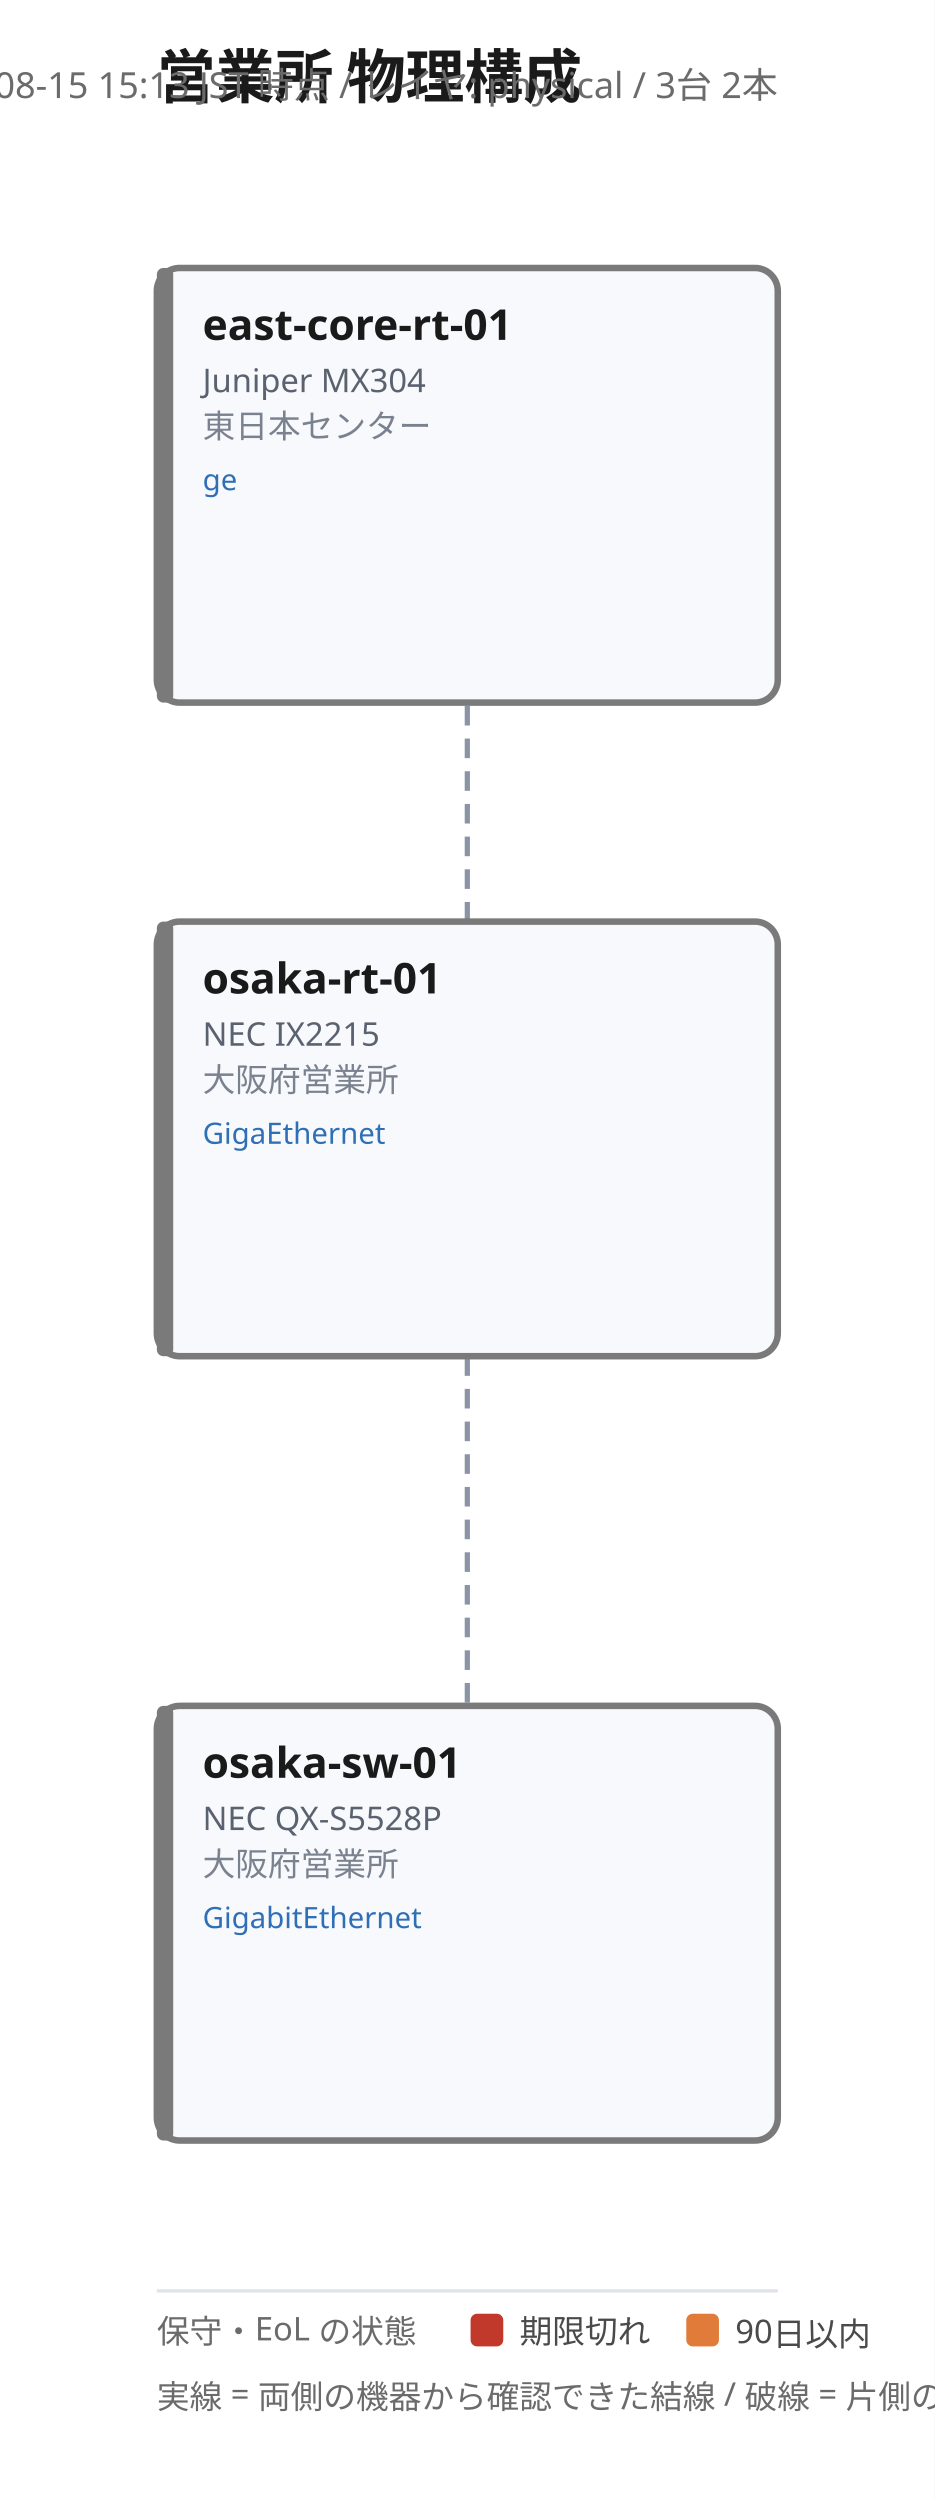
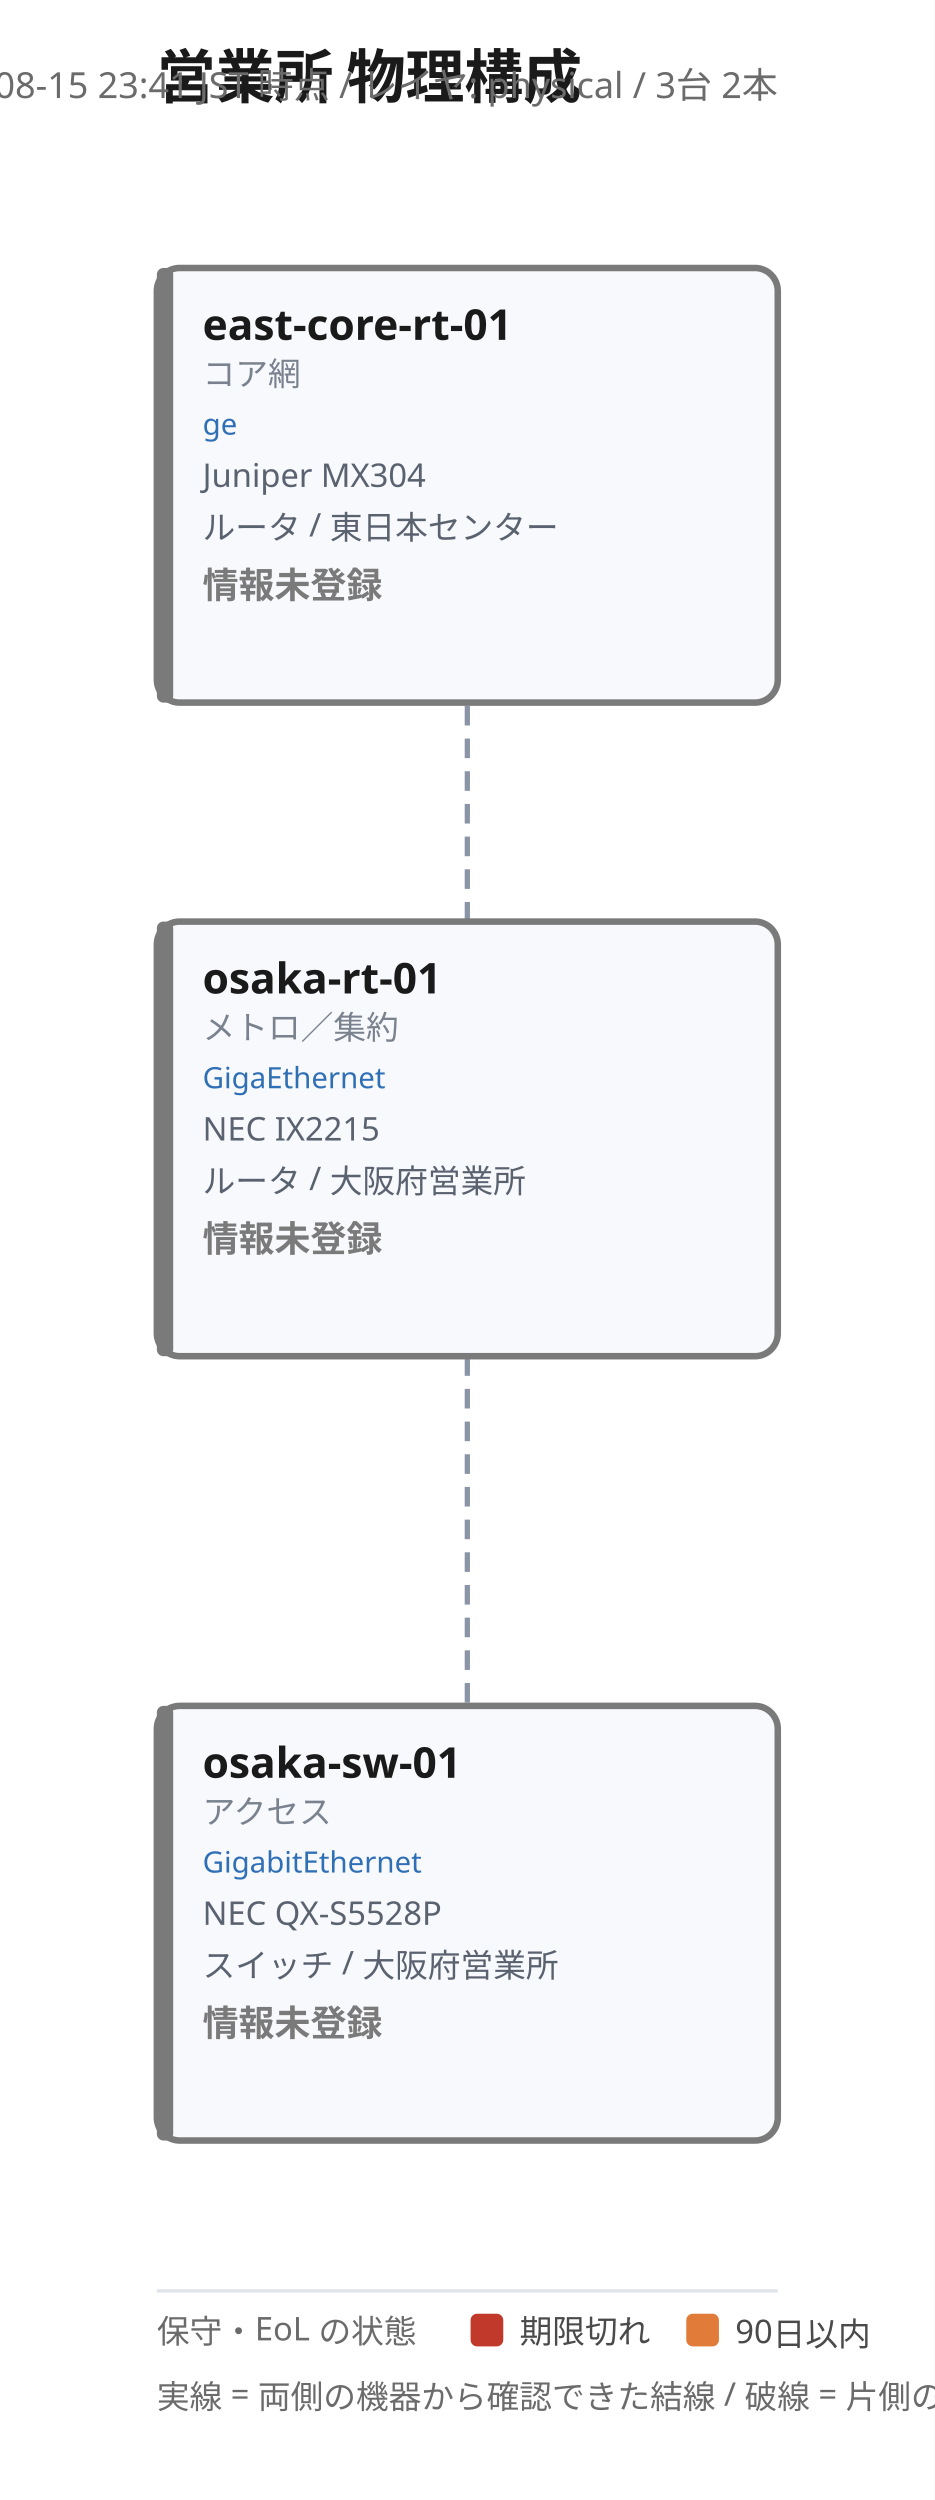
<svg xmlns="http://www.w3.org/2000/svg" width="286" height="765" viewBox="0 0 286 765" font-family="'Yu Gothic', 'Hiragino Kaku Gothic ProN', Meiryo, 'Noto Sans JP', sans-serif">
  <rect width="100%" height="100%" fill="#ffffff" />
  <text x="48" y="30" font-size="18" font-weight="700" fill="#1a1a1a">営業所 物理構成</text>
-   <text x="238" y="30" font-size="11" fill="#6b6b6b" text-anchor="end">2026-08-15 15:13 JST 時点 / レイヤ: physical / 3台 2本</text>
+   <text x="238" y="30" font-size="11" fill="#6b6b6b" text-anchor="end">2026-08-15 23:41 JST 時点 / レイヤ: physical / 3台 2本</text>
  <polyline points="143,282 143,215" fill="none" stroke="#8a94a6" stroke-width="1.6" stroke-dasharray="6 4" />
  <text class="port-label" x="150.0" y="265.0" font-size="10" fill="#2f6fb5" text-anchor="middle" paint-order="stroke" stroke="#ffffff" stroke-width="3" />
  <text class="port-label" x="136.0" y="226.0" font-size="10" fill="#2f6fb5" text-anchor="middle" paint-order="stroke" stroke="#ffffff" stroke-width="3" />
  <polyline points="143,415 143,522" fill="none" stroke="#8a94a6" stroke-width="1.6" stroke-dasharray="6 4" />
  <text class="port-label" x="136.0" y="426.0" font-size="10" fill="#2f6fb5" text-anchor="middle" paint-order="stroke" stroke="#ffffff" stroke-width="3" />
  <text class="port-label" x="150.0" y="505.0" font-size="10" fill="#2f6fb5" text-anchor="middle" paint-order="stroke" stroke="#ffffff" stroke-width="3" />
  <g>
    <rect x="48" y="82" width="190" height="133" rx="7" fill="#f7f9fc" stroke="#7a7a7a" stroke-width="2" />
    <rect x="48" y="82" width="5" height="133" rx="2" fill="#7a7a7a" />
    <text x="62" y="104" font-size="13" font-weight="700" fill="#1a1a1a">east-core-rt-01</text>
-     <text x="62" y="120" font-size="10" fill="#5a6270">Juniper MX304</text>
-     <text x="62" y="134" font-size="10" fill="#7a828f">東日本センター</text>
-     <text x="62" y="150" font-size="9">
+     <text x="62" y="118" font-size="10" fill="#7a828f">コア網</text>
+     <text x="62" y="133" font-size="9">
      <tspan fill="#2f6fb5">ge</tspan>
    </text>
+     <text x="62" y="149" font-size="10" fill="#5a6270">Juniper MX304</text>
+     <text x="62" y="165" font-size="10" fill="#5a6270">ルータ / 東日本センター</text>
+     <text x="62" y="183" font-size="11" font-weight="600" fill="#7a7a7a">情報未登録</text>
  </g>
  <g>
    <rect x="48" y="282" width="190" height="133" rx="7" fill="#f7f9fc" stroke="#7a7a7a" stroke-width="2" />
    <rect x="48" y="282" width="5" height="133" rx="2" fill="#7a7a7a" />
    <text x="62" y="304" font-size="13" font-weight="700" fill="#1a1a1a">osaka-rt-01</text>
-     <text x="62" y="320" font-size="10" fill="#5a6270">NEC IX2215</text>
-     <text x="62" y="334" font-size="10" fill="#7a828f">大阪府営業所</text>
-     <text x="62" y="350" font-size="9">
+     <text x="62" y="318" font-size="10" fill="#7a828f">メトロ／集約</text>
+     <text x="62" y="333" font-size="9">
      <tspan fill="#2f6fb5">GigaEthernet</tspan>
    </text>
+     <text x="62" y="349" font-size="10" fill="#5a6270">NEC IX2215</text>
+     <text x="62" y="365" font-size="10" fill="#5a6270">ルータ / 大阪府営業所</text>
+     <text x="62" y="383" font-size="11" font-weight="600" fill="#7a7a7a">情報未登録</text>
  </g>
  <g>
    <rect x="48" y="522" width="190" height="133" rx="7" fill="#f7f9fc" stroke="#7a7a7a" stroke-width="2" />
    <rect x="48" y="522" width="5" height="133" rx="2" fill="#7a7a7a" />
    <text x="62" y="544" font-size="13" font-weight="700" fill="#1a1a1a">osaka-sw-01</text>
-     <text x="62" y="560" font-size="10" fill="#5a6270">NEC QX-S5528P</text>
-     <text x="62" y="574" font-size="10" fill="#7a828f">大阪府営業所</text>
-     <text x="62" y="590" font-size="9">
+     <text x="62" y="558" font-size="10" fill="#7a828f">アクセス</text>
+     <text x="62" y="573" font-size="9">
      <tspan fill="#2f6fb5">GigabitEthernet</tspan>
    </text>
+     <text x="62" y="589" font-size="10" fill="#5a6270">NEC QX-S5528P</text>
+     <text x="62" y="605" font-size="10" fill="#5a6270">スイッチ / 大阪府営業所</text>
+     <text x="62" y="623" font-size="11" font-weight="600" fill="#7a7a7a">情報未登録</text>
  </g>
  <line x1="48" y1="701" x2="238" y2="701" stroke="#dfe3ea" stroke-width="1" />
  <text x="48" y="717" font-size="10" fill="#6b6b6b">保守・EoL の状態</text>
  <rect x="144" y="708" width="10" height="10" rx="2" fill="#c0392b" />
  <text x="159" y="717" font-size="10" fill="#4a4a4a">期限切れ</text>
  <rect x="210" y="708" width="10" height="10" rx="2" fill="#e07b39" />
  <text x="225" y="717" font-size="10" fill="#4a4a4a">90日以内</text>
  <rect x="287" y="708" width="10" height="10" rx="2" fill="#c9a227" />
  <text x="302" y="717" font-size="10" fill="#4a4a4a">1年以内</text>
  <rect x="353" y="708" width="10" height="10" rx="2" fill="#2d8a4e" />
  <text x="368" y="717" font-size="10" fill="#4a4a4a">余裕あり</text>
  <rect x="419" y="708" width="10" height="10" rx="2" fill="#7a7a7a" />
  <text x="434" y="717" font-size="10" fill="#4a4a4a">情報未登録</text>
  <text x="48" y="737" font-size="10" fill="#6b6b6b">実線 = 両側の機器から確認できた結線 / 破線 = 片側のみ</text>
  <text x="298" y="737" font-size="10" fill="#6b6b6b">ポート種別</text>
  <text x="358" y="737" font-size="10" fill="#2f6fb5" font-weight="700">1G</text>
</svg>
